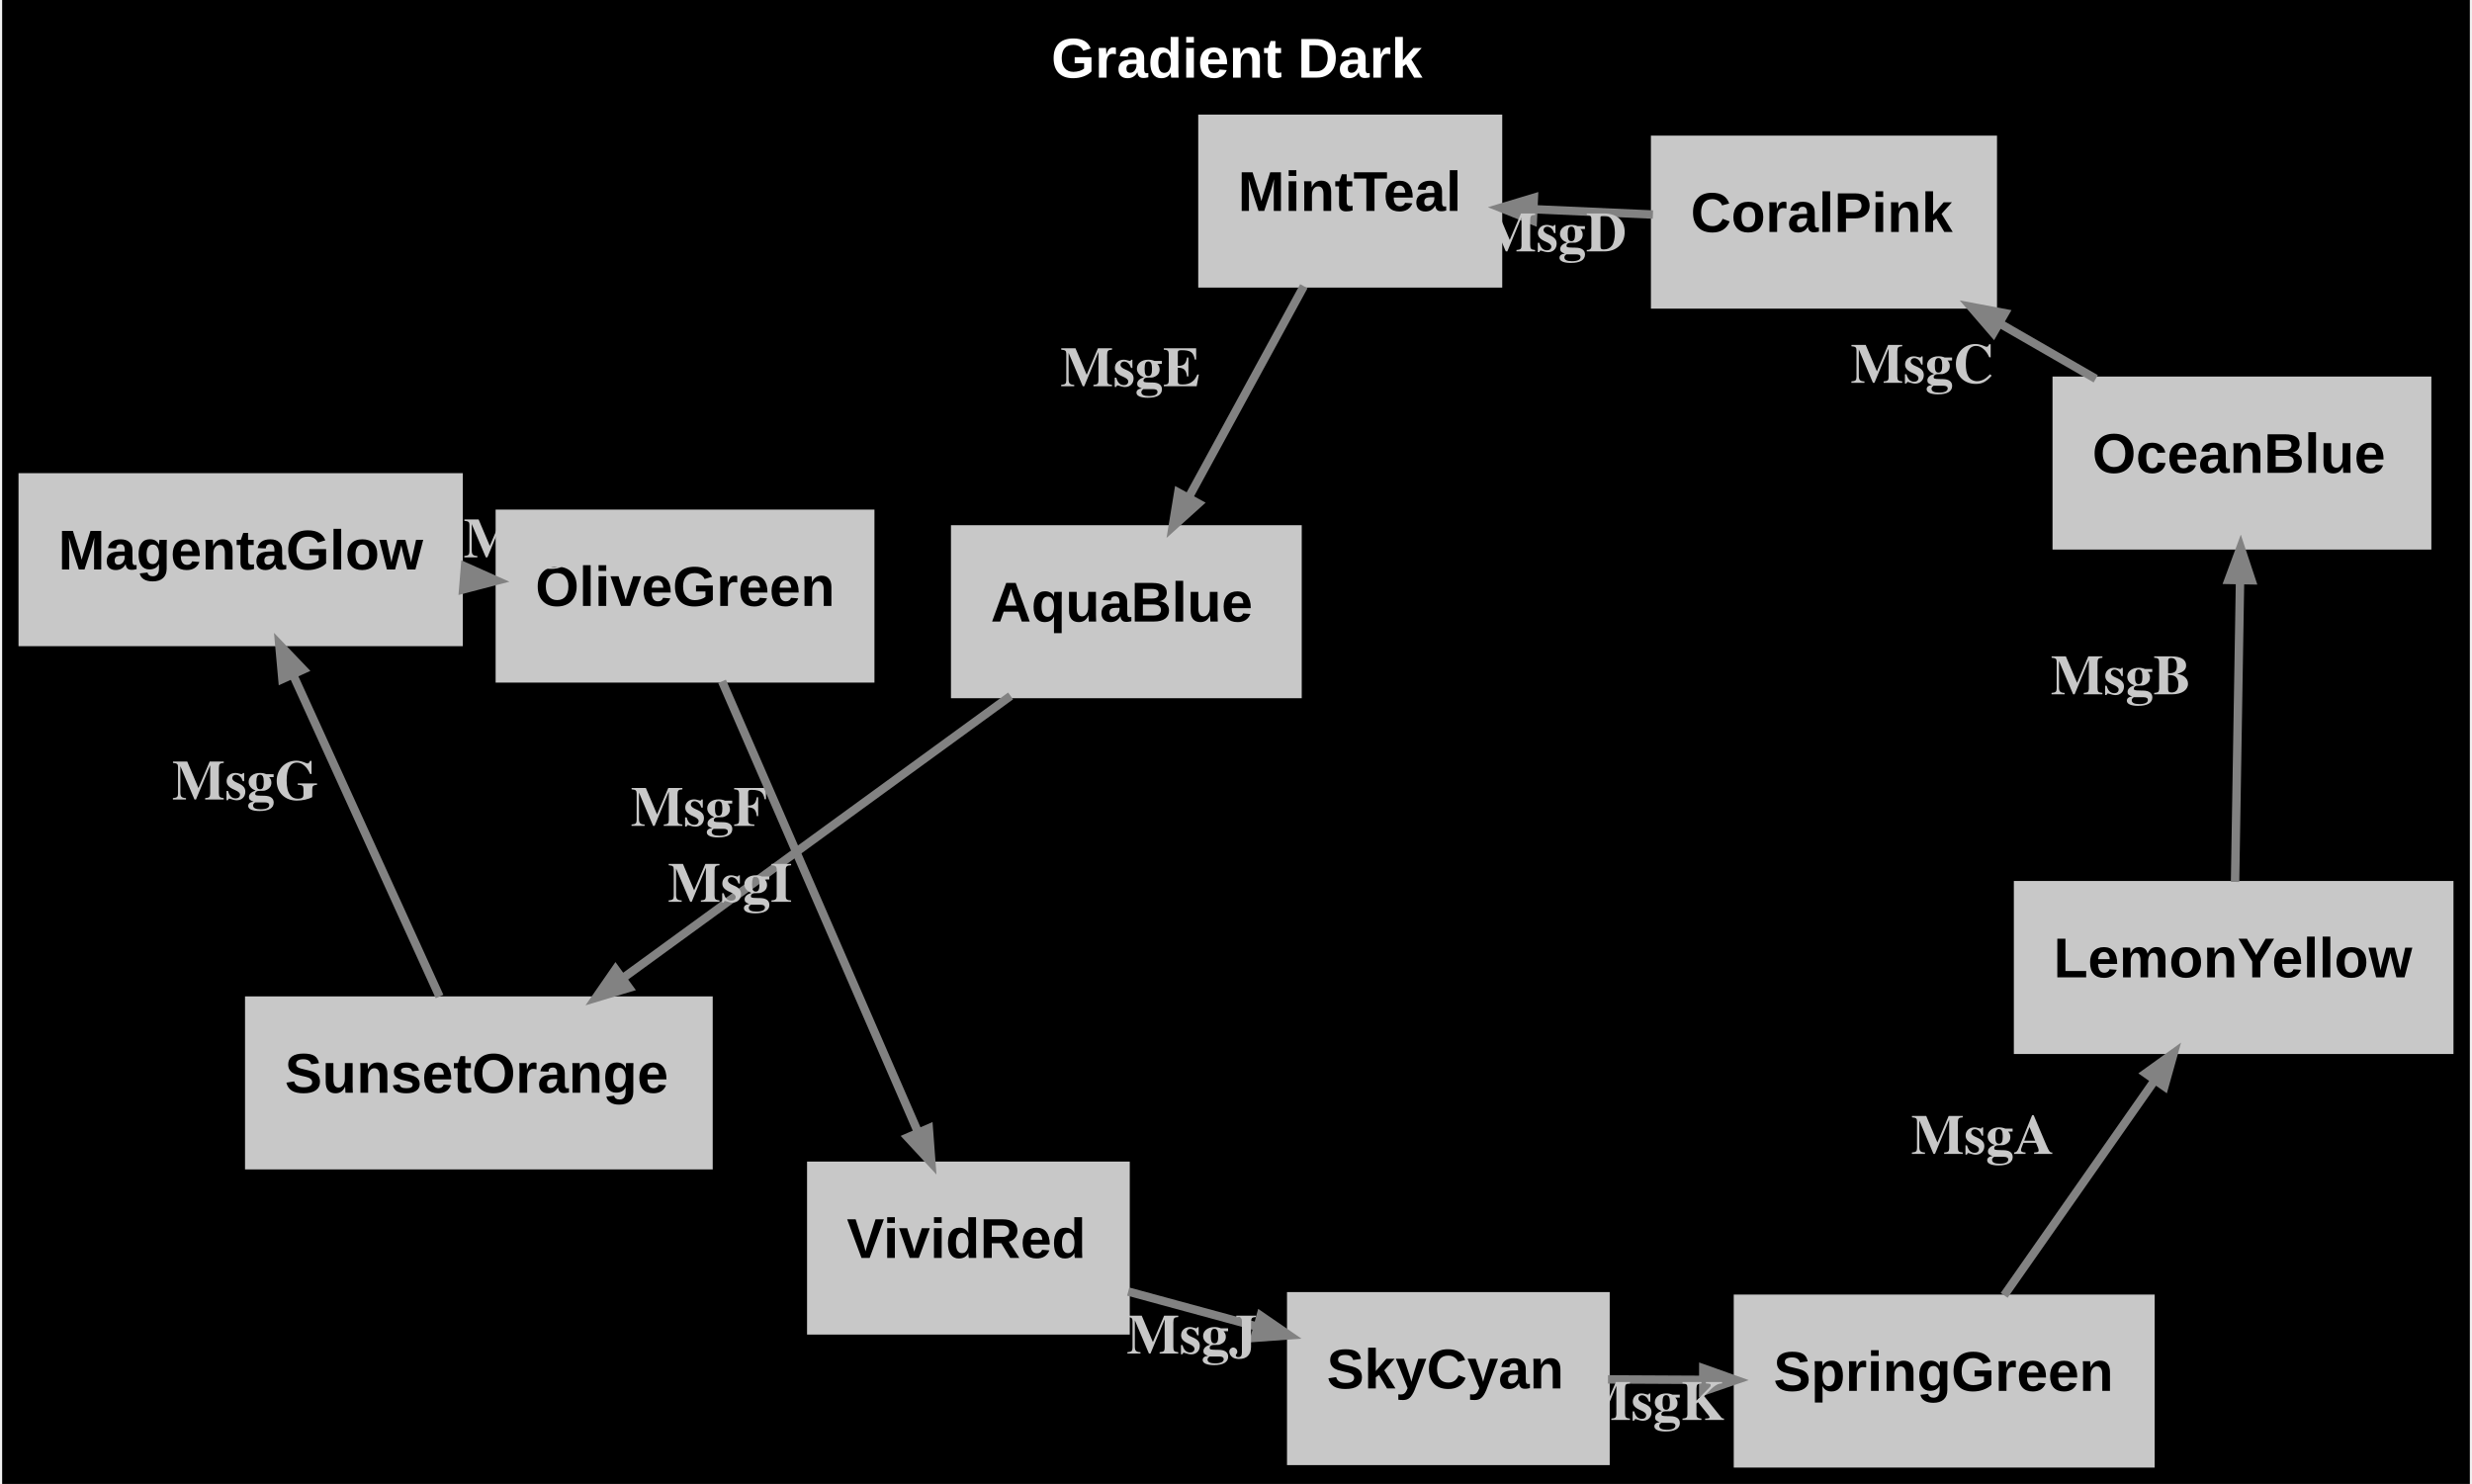
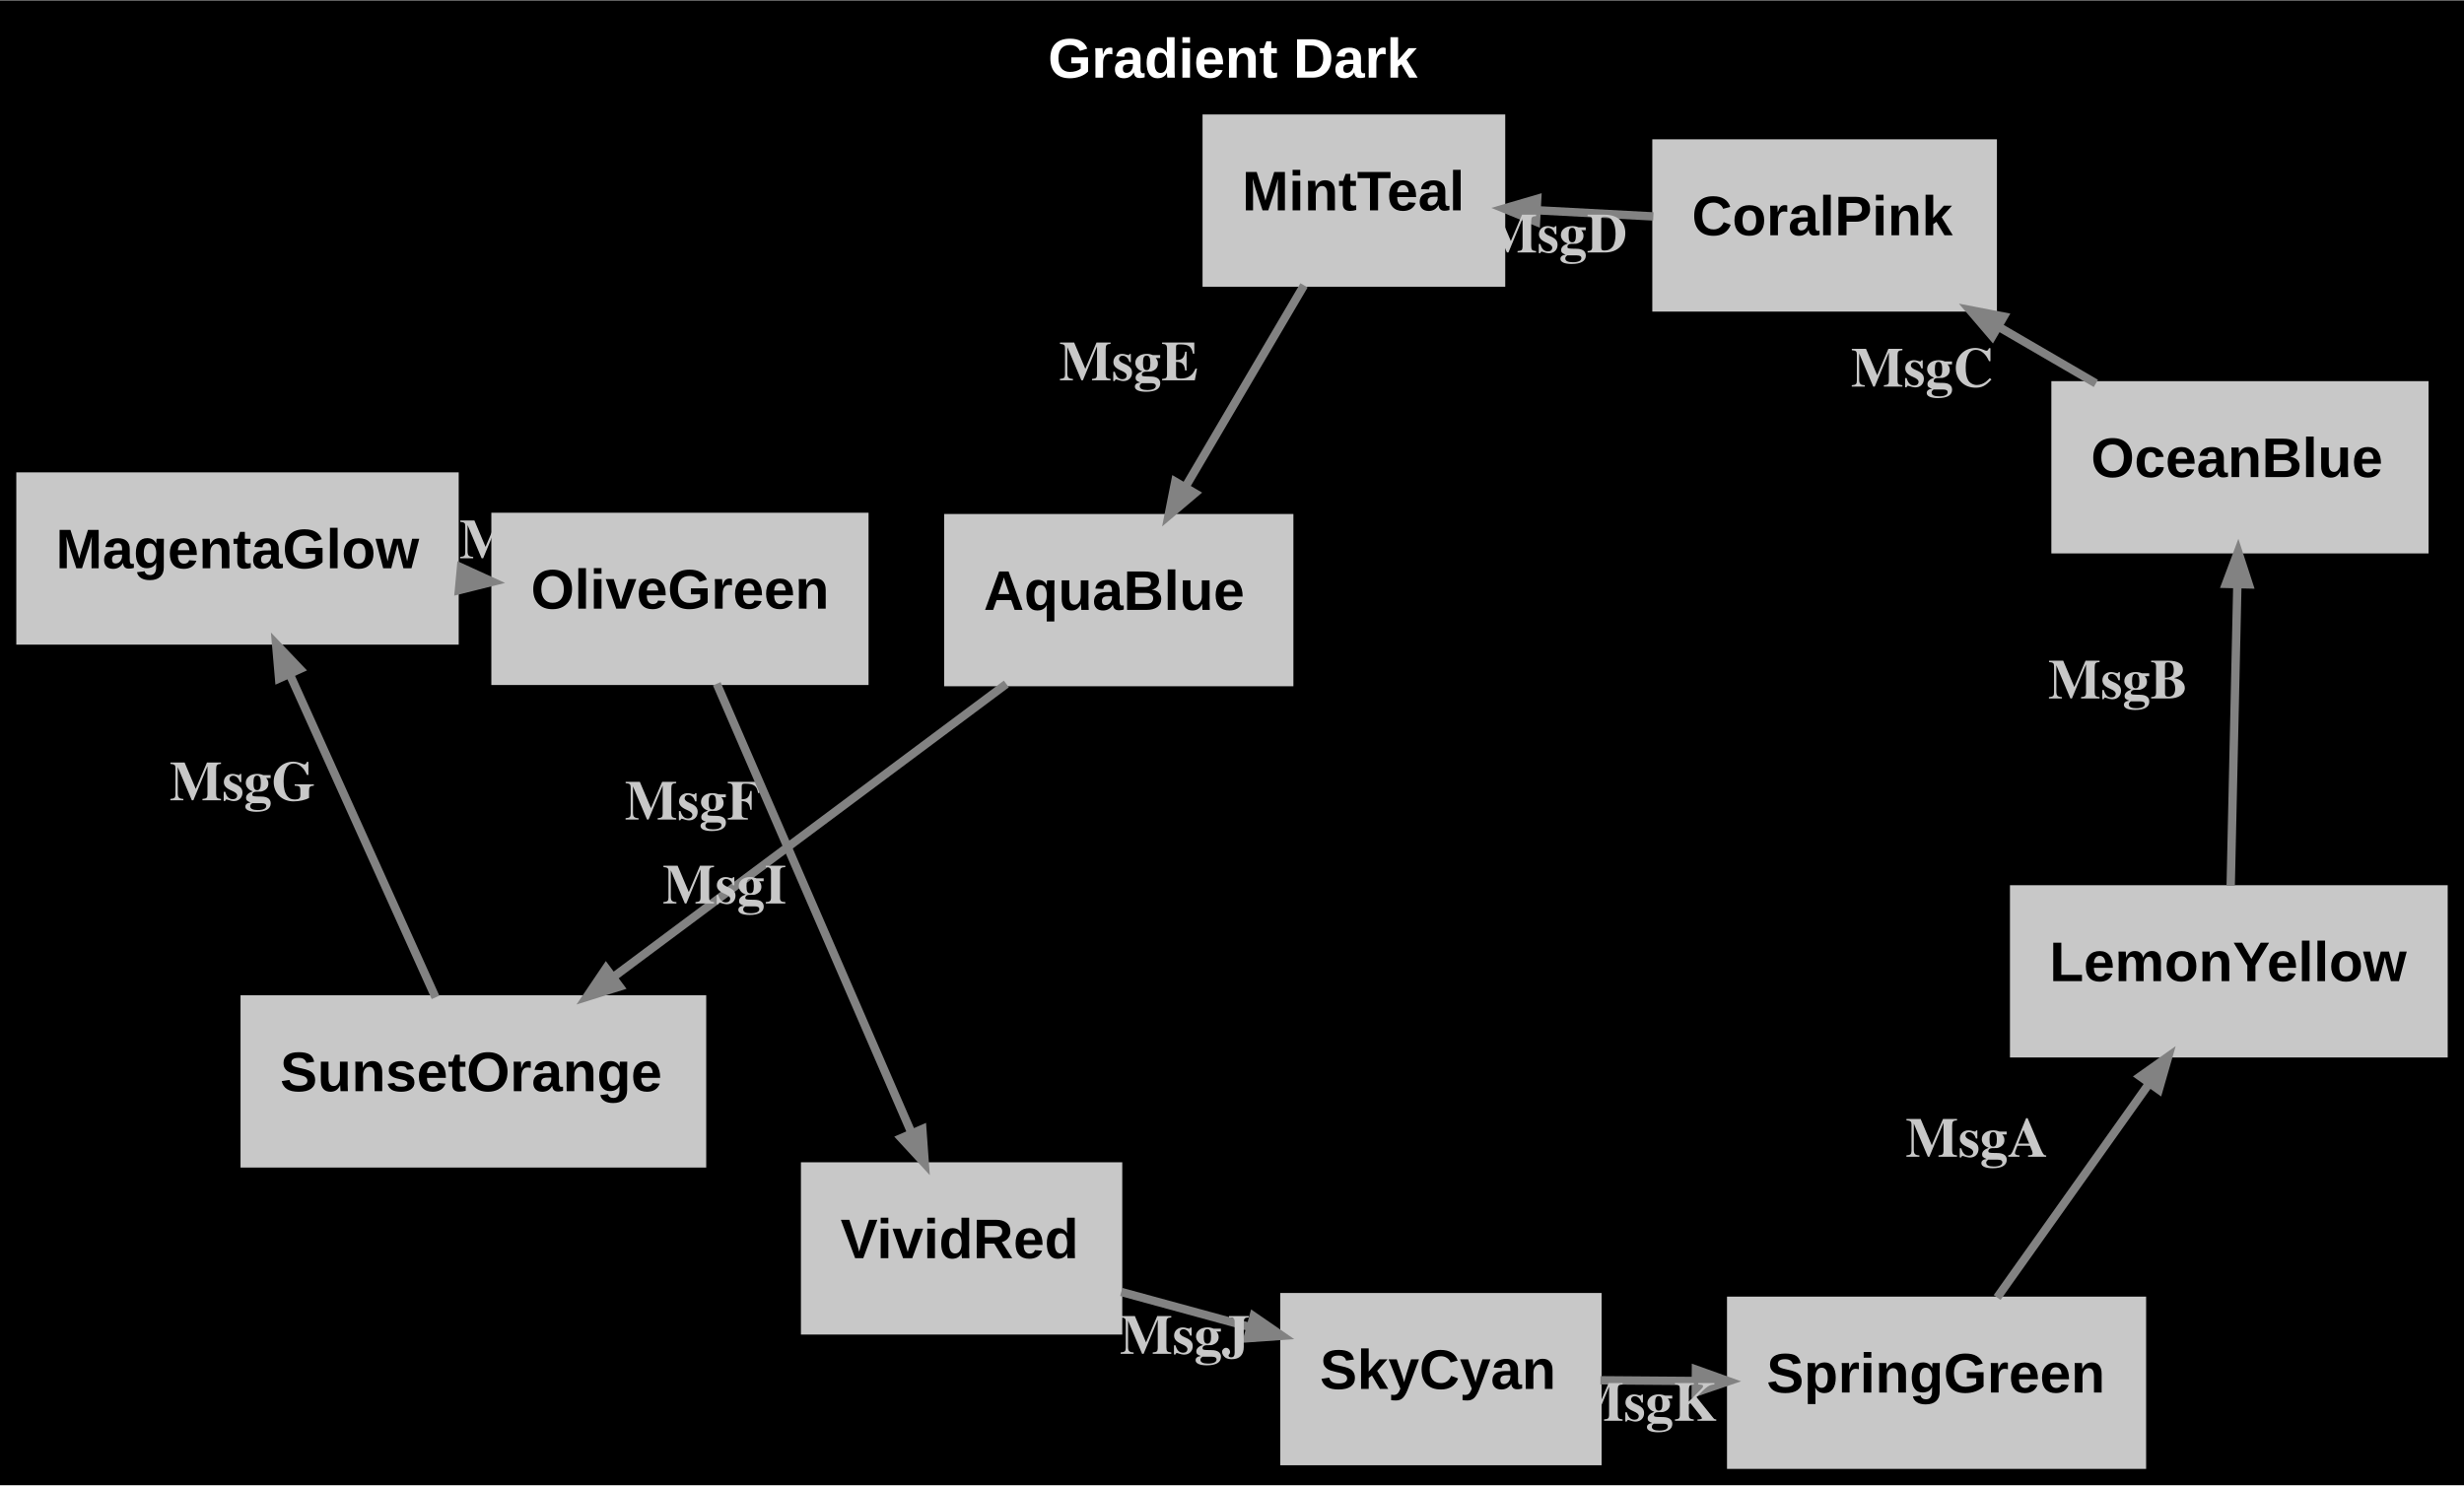
- <svg xmlns="http://www.w3.org/2000/svg" width="528pt" height="317pt" viewBox="0.00 0.00 527.63 317.33">
-   <g id="graph0" class="graph" transform="scale(1 1) rotate(0) translate(4 313.33)">
-     <polygon fill="#000000" stroke="transparent" points="-4,4 -4,-313.33 523.63,-313.33 523.63,4 -4,4" />
-     <text text-anchor="start" x="220.32" y="-296.73" font-family="Arial" font-weight="bold" font-size="12.00" fill="#ffffff">Gradient Dark</text>
+ <svg xmlns="http://www.w3.org/2000/svg" width="529pt" height="319pt" viewBox="0.00 0.00 529.11 318.90">
+   <g id="graph0" class="graph" transform="scale(1 1) rotate(0) translate(4 314.9)">
+     <polygon fill="#000000" stroke="transparent" points="-4,4 -4,-314.9 525.11,-314.9 525.11,4 -4,4" />
+     <text text-anchor="start" x="221.05" y="-298.3" font-family="Arial" font-weight="bold" font-size="12.00" fill="#ffffff">Gradient Dark</text>
    <g id="node1" class="node">
-       <polygon fill="#c8c8c8" stroke="#c8c8c8" points="455.74,-36 366.74,-36 366.74,0 455.74,0 455.74,-36" />
-       <text text-anchor="start" x="374.74" y="-15.9" font-family="Arial" font-weight="bold" font-size="12.00" fill="#000000">SpringGreen</text>
+       <polygon fill="#c8c8c8" stroke="#c8c8c8" points="456.35,-36 367.35,-36 367.35,0 456.35,0 456.35,-36" />
+       <text text-anchor="start" x="375.35" y="-15.9" font-family="Arial" font-weight="bold" font-size="12.00" fill="#000000">SpringGreen</text>
    </g>
    <g id="node2" class="node">
-       <polygon fill="#c8c8c8" stroke="#c8c8c8" points="519.63,-124.44 426.63,-124.44 426.63,-88.44 519.63,-88.44 519.63,-124.44" />
-       <text text-anchor="start" x="434.63" y="-104.34" font-family="Arial" font-weight="bold" font-size="12.00" fill="#000000">LemonYellow</text>
+       <polygon fill="#c8c8c8" stroke="#c8c8c8" points="521.11,-124.36 428.11,-124.36 428.11,-88.36 521.11,-88.36 521.11,-124.36" />
+       <text text-anchor="start" x="436.11" y="-104.26" font-family="Arial" font-weight="bold" font-size="12.00" fill="#000000">LemonYellow</text>
    </g>
    <g id="edge1" class="edge">
-       <path fill="none" stroke="#828282" stroke-width="1.8" d="M424.06,-36.33C433.36,-49.61 446.02,-67.7 456.15,-82.18" />
-       <polygon fill="#828282" stroke="#828282" stroke-width="1.8" points="454.3,-83.81 460.32,-88.14 458.32,-81 454.3,-83.81" />
-       <text text-anchor="start" x="404.16" y="-66.58" font-family="Times,serif" font-weight="bold" font-size="12.00" fill="#c8c8c8">MsgA</text>
+       <path fill="none" stroke="#828282" stroke-width="1.8" d="M424.86,-36.31C434.28,-49.58 447.12,-67.66 457.39,-82.12" />
+       <polygon fill="#828282" stroke="#828282" stroke-width="1.8" points="455.57,-83.79 461.62,-88.08 459.57,-80.95 455.57,-83.79" />
+       <text text-anchor="start" x="405.2" y="-66.54" font-family="Times,serif" font-weight="bold" font-size="12.00" fill="#c8c8c8">MsgA</text>
    </g>
    <g id="node3" class="node">
-       <polygon fill="#c8c8c8" stroke="#c8c8c8" points="514.9,-232.31 434.9,-232.31 434.9,-196.31 514.9,-196.31 514.9,-232.31" />
-       <text text-anchor="start" x="442.9" y="-212.21" font-family="Arial" font-weight="bold" font-size="12.00" fill="#000000">OceanBlue</text>
+       <polygon fill="#c8c8c8" stroke="#c8c8c8" points="517,-232.62 437,-232.62 437,-196.62 517,-196.62 517,-232.62" />
+       <text text-anchor="start" x="445" y="-212.52" font-family="Arial" font-weight="bold" font-size="12.00" fill="#000000">OceanBlue</text>
    </g>
    <g id="edge2" class="edge">
-       <path fill="none" stroke="#828282" stroke-width="1.8" d="M473.43,-124.74C473.72,-142.43 474.16,-169.39 474.49,-189.11" />
-       <polygon fill="#828282" stroke="#828282" stroke-width="1.8" points="472.04,-189.32 474.61,-196.28 476.94,-189.24 472.04,-189.32" />
-       <text text-anchor="start" x="434.02" y="-164.86" font-family="Times,serif" font-weight="bold" font-size="12.00" fill="#c8c8c8">MsgB</text>
+       <path fill="none" stroke="#828282" stroke-width="1.8" d="M475.01,-124.73C475.41,-142.49 476,-169.54 476.44,-189.33" />
+       <polygon fill="#828282" stroke="#828282" stroke-width="1.8" points="474,-189.58 476.6,-196.53 478.89,-189.47 474,-189.58" />
+       <text text-anchor="start" x="435.81" y="-164.97" font-family="Times,serif" font-weight="bold" font-size="12.00" fill="#c8c8c8">MsgB</text>
    </g>
    <g id="node4" class="node">
-       <polygon fill="#c8c8c8" stroke="#c8c8c8" points="422.03,-283.83 349.03,-283.83 349.03,-247.83 422.03,-247.83 422.03,-283.83" />
-       <text text-anchor="start" x="357.03" y="-263.73" font-family="Arial" font-weight="bold" font-size="12.00" fill="#000000">CoralPink</text>
+       <polygon fill="#c8c8c8" stroke="#c8c8c8" points="424.31,-284.56 351.31,-284.56 351.31,-248.56 424.31,-248.56 424.31,-284.56" />
+       <text text-anchor="start" x="359.31" y="-264.46" font-family="Arial" font-weight="bold" font-size="12.00" fill="#000000">CoralPink</text>
    </g>
    <g id="edge3" class="edge">
-       <path fill="none" stroke="#828282" stroke-width="1.8" d="M443.64,-232.33C437.02,-236.15 429.95,-240.22 423.12,-244.16" />
-       <polygon fill="#828282" stroke="#828282" stroke-width="1.8" points="421.76,-242.12 416.92,-247.73 424.21,-246.36 421.76,-242.12" />
-       <text text-anchor="start" x="391.22" y="-231.47" font-family="Times,serif" font-weight="bold" font-size="12.00" fill="#c8c8c8">MsgC</text>
+       <path fill="none" stroke="#828282" stroke-width="1.8" d="M446.06,-232.64C439.35,-236.54 432.2,-240.71 425.27,-244.74" />
+       <polygon fill="#828282" stroke="#828282" stroke-width="1.8" points="423.82,-242.76 419,-248.4 426.28,-246.99 423.82,-242.76" />
+       <text text-anchor="start" x="393.47" y="-231.95" font-family="Times,serif" font-weight="bold" font-size="12.00" fill="#c8c8c8">MsgC</text>
    </g>
    <g id="node5" class="node">
-       <polygon fill="#c8c8c8" stroke="#c8c8c8" points="316.24,-288.33 252.24,-288.33 252.24,-252.33 316.24,-252.33 316.24,-288.33" />
-       <text text-anchor="start" x="260.24" y="-268.23" font-family="Arial" font-weight="bold" font-size="12.00" fill="#000000">MintTeal</text>
+       <polygon fill="#c8c8c8" stroke="#c8c8c8" points="318.73,-289.9 254.73,-289.9 254.73,-253.9 318.73,-253.9 318.73,-289.9" />
+       <text text-anchor="start" x="262.73" y="-269.8" font-family="Arial" font-weight="bold" font-size="12.00" fill="#000000">MintTeal</text>
    </g>
    <g id="edge4" class="edge">
-       <path fill="none" stroke="#828282" stroke-width="1.8" d="M348.96,-267.45C340.72,-267.82 331.94,-268.21 323.6,-268.58" />
-       <polygon fill="#828282" stroke="#828282" stroke-width="1.8" points="323.28,-266.14 316.39,-268.9 323.5,-271.04 323.28,-266.14" />
-       <text text-anchor="start" x="312.72" y="-259.57" font-family="Times,serif" font-weight="bold" font-size="12.00" fill="#c8c8c8">MsgD</text>
+       <path fill="none" stroke="#828282" stroke-width="1.8" d="M351.03,-268.5C342.99,-268.93 334.45,-269.38 326.31,-269.81" />
+       <polygon fill="#828282" stroke="#828282" stroke-width="1.8" points="325.83,-267.38 318.97,-270.19 326.09,-272.27 325.83,-267.38" />
+       <text text-anchor="start" x="314.81" y="-260.76" font-family="Times,serif" font-weight="bold" font-size="12.00" fill="#c8c8c8">MsgD</text>
    </g>
    <g id="node6" class="node">
-       <polygon fill="#c8c8c8" stroke="#c8c8c8" points="273.37,-200.52 199.37,-200.52 199.37,-164.52 273.37,-164.52 273.37,-200.52" />
-       <text text-anchor="start" x="207.37" y="-180.42" font-family="Arial" font-weight="bold" font-size="12.00" fill="#000000">AquaBlue</text>
+       <polygon fill="#c8c8c8" stroke="#c8c8c8" points="273.24,-204.09 199.24,-204.09 199.24,-168.09 273.24,-168.09 273.24,-204.09" />
+       <text text-anchor="start" x="207.24" y="-183.99" font-family="Arial" font-weight="bold" font-size="12.00" fill="#000000">AquaBlue</text>
    </g>
    <g id="edge5" class="edge">
-       <path fill="none" stroke="#828282" stroke-width="1.8" d="M274.32,-252.13C267.2,-239.06 257.51,-221.3 249.71,-206.99" />
-       <polygon fill="#828282" stroke="#828282" stroke-width="1.8" points="251.78,-205.66 246.27,-200.69 247.47,-208.01 251.78,-205.66" />
-       <text text-anchor="start" x="222.26" y="-230.74" font-family="Times,serif" font-weight="bold" font-size="12.00" fill="#c8c8c8">MsgE</text>
+       <path fill="none" stroke="#828282" stroke-width="1.8" d="M276.02,-253.7C268.59,-241.07 258.61,-224.11 250.51,-210.34" />
+       <polygon fill="#828282" stroke="#828282" stroke-width="1.8" points="252.59,-209.05 246.93,-204.26 248.37,-211.53 252.59,-209.05" />
+       <text text-anchor="start" x="223.43" y="-233.31" font-family="Times,serif" font-weight="bold" font-size="12.00" fill="#c8c8c8">MsgE</text>
    </g>
    <g id="node7" class="node">
-       <polygon fill="#c8c8c8" stroke="#c8c8c8" points="147.43,-99.76 48.43,-99.76 48.43,-63.76 147.43,-63.76 147.43,-99.76" />
-       <text text-anchor="start" x="56.43" y="-79.66" font-family="Arial" font-weight="bold" font-size="12.00" fill="#000000">SunsetOrange</text>
+       <polygon fill="#c8c8c8" stroke="#c8c8c8" points="147.15,-100.72 48.15,-100.72 48.15,-64.72 147.15,-64.72 147.15,-100.72" />
+       <text text-anchor="start" x="56.15" y="-80.62" font-family="Arial" font-weight="bold" font-size="12.00" fill="#000000">SunsetOrange</text>
    </g>
    <g id="edge6" class="edge">
-       <path fill="none" stroke="#828282" stroke-width="1.8" d="M211.62,-164.51C188.43,-147.63 153.71,-122.35 128.74,-104.18" />
-       <polygon fill="#828282" stroke="#828282" stroke-width="1.8" points="130.03,-102.09 122.93,-99.95 127.15,-106.05 130.03,-102.09" />
-       <text text-anchor="start" x="130.4" y="-136.72" font-family="Times,serif" font-weight="bold" font-size="12.00" fill="#c8c8c8">MsgF</text>
+       <path fill="none" stroke="#828282" stroke-width="1.8" d="M212.1,-168.08C188.7,-150.63 153.12,-124.09 127.85,-105.24" />
+       <polygon fill="#828282" stroke="#828282" stroke-width="1.8" points="129.06,-103.09 121.98,-100.87 126.13,-107.02 129.06,-103.09" />
+       <text text-anchor="start" x="130.16" y="-138.96" font-family="Times,serif" font-weight="bold" font-size="12.00" fill="#c8c8c8">MsgF</text>
    </g>
    <g id="node8" class="node">
-       <polygon fill="#c8c8c8" stroke="#c8c8c8" points="94,-211.65 0,-211.65 0,-175.65 94,-175.65 94,-211.65" />
-       <text text-anchor="start" x="8" y="-191.55" font-family="Arial" font-weight="bold" font-size="12.00" fill="#000000">MagentaGlow</text>
+       <polygon fill="#c8c8c8" stroke="#c8c8c8" points="94,-213.03 0,-213.03 0,-177.03 94,-177.03 94,-213.03" />
+       <text text-anchor="start" x="8" y="-192.93" font-family="Arial" font-weight="bold" font-size="12.00" fill="#000000">MagentaGlow</text>
    </g>
    <g id="edge7" class="edge">
-       <path fill="none" stroke="#828282" stroke-width="1.8" d="M89.52,-100.23C80.95,-119.05 67.62,-148.34 58.17,-169.1" />
-       <polygon fill="#828282" stroke="#828282" stroke-width="1.8" points="55.92,-168.13 55.25,-175.52 60.38,-170.16 55.92,-168.13" />
-       <text text-anchor="start" x="32.34" y="-142.37" font-family="Times,serif" font-weight="bold" font-size="12.00" fill="#c8c8c8">MsgG</text>
+       <path fill="none" stroke="#828282" stroke-width="1.8" d="M89.52,-100.77C81.04,-119.57 67.69,-149.16 58.22,-170.16" />
+       <polygon fill="#828282" stroke="#828282" stroke-width="1.8" points="55.93,-169.27 55.29,-176.66 60.4,-171.29 55.93,-169.27" />
+       <text text-anchor="start" x="32.41" y="-143.1" font-family="Times,serif" font-weight="bold" font-size="12.00" fill="#c8c8c8">MsgG</text>
    </g>
    <g id="node9" class="node">
-       <polygon fill="#c8c8c8" stroke="#c8c8c8" points="182.01,-203.86 102.01,-203.86 102.01,-167.86 182.01,-167.86 182.01,-203.86" />
-       <text text-anchor="start" x="110.01" y="-183.76" font-family="Arial" font-weight="bold" font-size="12.00" fill="#000000">OliveGreen</text>
+       <polygon fill="#c8c8c8" stroke="#c8c8c8" points="182.01,-204.36 102.01,-204.36 102.01,-168.36 182.01,-168.36 182.01,-204.36" />
+       <text text-anchor="start" x="110.01" y="-184.26" font-family="Arial" font-weight="bold" font-size="12.00" fill="#000000">OliveGreen</text>
    </g>
    <g id="edge8" class="edge">
-       <path fill="none" stroke="#828282" stroke-width="1.8" d="M94.23,-189.78C94.38,-189.77 94.54,-189.75 94.7,-189.74" />
-       <polygon fill="#828282" stroke="#828282" stroke-width="1.8" points="94.97,-192.18 101.75,-189.16 94.57,-187.29 94.97,-192.18" />
-       <text text-anchor="start" x="94.64" y="-194.14" font-family="Times,serif" font-weight="bold" font-size="12.00" fill="#c8c8c8">MsgH</text>
+       <path fill="none" stroke="#828282" stroke-width="1.8" d="M94.23,-190.72C94.38,-190.71 94.54,-190.69 94.7,-190.68" />
+       <polygon fill="#828282" stroke="#828282" stroke-width="1.8" points="95,-193.11 101.75,-190.03 94.55,-188.23 95,-193.11" />
+       <text text-anchor="start" x="94.64" y="-195.08" font-family="Times,serif" font-weight="bold" font-size="12.00" fill="#c8c8c8">MsgH</text>
    </g>
    <g id="node10" class="node">
-       <polygon fill="#c8c8c8" stroke="#c8c8c8" points="236.6,-64.44 168.6,-64.44 168.6,-28.44 236.6,-28.44 236.6,-64.44" />
-       <text text-anchor="start" x="176.6" y="-44.34" font-family="Arial" font-weight="bold" font-size="12.00" fill="#000000">VividRed</text>
+       <polygon fill="#c8c8c8" stroke="#c8c8c8" points="236.49,-64.85 168.49,-64.85 168.49,-28.85 236.49,-28.85 236.49,-64.85" />
+       <text text-anchor="start" x="176.49" y="-44.75" font-family="Arial" font-weight="bold" font-size="12.00" fill="#000000">VividRed</text>
    </g>
    <g id="edge9" class="edge">
-       <path fill="none" stroke="#828282" stroke-width="1.8" d="M149.93,-167.63C160.64,-143 179.76,-98.99 191.78,-71.33" />
-       <polygon fill="#828282" stroke="#828282" stroke-width="1.8" points="194.13,-72.06 194.68,-64.67 189.64,-70.11 194.13,-72.06" />
-       <text text-anchor="start" x="138.33" y="-120.49" font-family="Times,serif" font-weight="bold" font-size="12.00" fill="#c8c8c8">MsgI</text>
+       <path fill="none" stroke="#828282" stroke-width="1.8" d="M149.92,-168.12C160.6,-143.47 179.69,-99.44 191.69,-71.76" />
+       <polygon fill="#828282" stroke="#828282" stroke-width="1.8" points="194.05,-72.49 194.58,-65.09 189.55,-70.54 194.05,-72.49" />
+       <text text-anchor="start" x="138.28" y="-120.94" font-family="Times,serif" font-weight="bold" font-size="12.00" fill="#c8c8c8">MsgI</text>
    </g>
    <g id="node11" class="node">
-       <polygon fill="#c8c8c8" stroke="#c8c8c8" points="339.22,-36.53 271.22,-36.53 271.22,-0.53 339.22,-0.53 339.22,-36.53" />
-       <text text-anchor="start" x="279.22" y="-16.43" font-family="Arial" font-weight="bold" font-size="12.00" fill="#000000">SkyCyan</text>
+       <polygon fill="#c8c8c8" stroke="#c8c8c8" points="339.42,-36.78 271.42,-36.78 271.42,-0.78 339.42,-0.78 339.42,-36.78" />
+       <text text-anchor="start" x="279.42" y="-16.68" font-family="Arial" font-weight="bold" font-size="12.00" fill="#000000">SkyCyan</text>
    </g>
    <g id="edge10" class="edge">
-       <path fill="none" stroke="#828282" stroke-width="1.8" d="M236.77,-37.14C245.6,-34.74 255.19,-32.13 264.32,-29.65" />
-       <polygon fill="#828282" stroke="#828282" stroke-width="1.8" points="265.09,-31.98 271.2,-27.78 263.8,-27.25 265.09,-31.98" />
-       <text text-anchor="start" x="236.42" y="-23.88" font-family="Times,serif" font-weight="bold" font-size="12.00" fill="#c8c8c8">MsgJ</text>
+       <path fill="none" stroke="#828282" stroke-width="1.8" d="M236.77,-37.5C245.62,-35.09 255.24,-32.46 264.4,-29.96" />
+       <polygon fill="#828282" stroke="#828282" stroke-width="1.8" points="265.19,-32.29 271.3,-28.08 263.9,-27.56 265.19,-32.29" />
+       <text text-anchor="start" x="236.47" y="-24.21" font-family="Times,serif" font-weight="bold" font-size="12.00" fill="#c8c8c8">MsgJ</text>
    </g>
    <g id="edge11" class="edge">
-       <path fill="none" stroke="#828282" stroke-width="1.8" d="M339.35,-18.36C345.75,-18.33 352.57,-18.29 359.37,-18.26" />
-       <polygon fill="#828282" stroke="#828282" stroke-width="1.8" points="359.73,-20.71 366.72,-18.22 359.71,-15.81 359.73,-20.71" />
-       <text text-anchor="start" x="333" y="-9.69" font-family="Times,serif" font-weight="bold" font-size="12.00" fill="#c8c8c8">MsgK</text>
+       <path fill="none" stroke="#828282" stroke-width="1.8" d="M339.68,-18.53C346.11,-18.48 352.96,-18.43 359.79,-18.38" />
+       <polygon fill="#828282" stroke="#828282" stroke-width="1.8" points="360.18,-20.83 367.16,-18.33 360.14,-15.93 360.18,-20.83" />
+       <text text-anchor="start" x="333.39" y="-9.83" font-family="Times,serif" font-weight="bold" font-size="12.00" fill="#c8c8c8">MsgK</text>
    </g>
  </g>
</svg>
